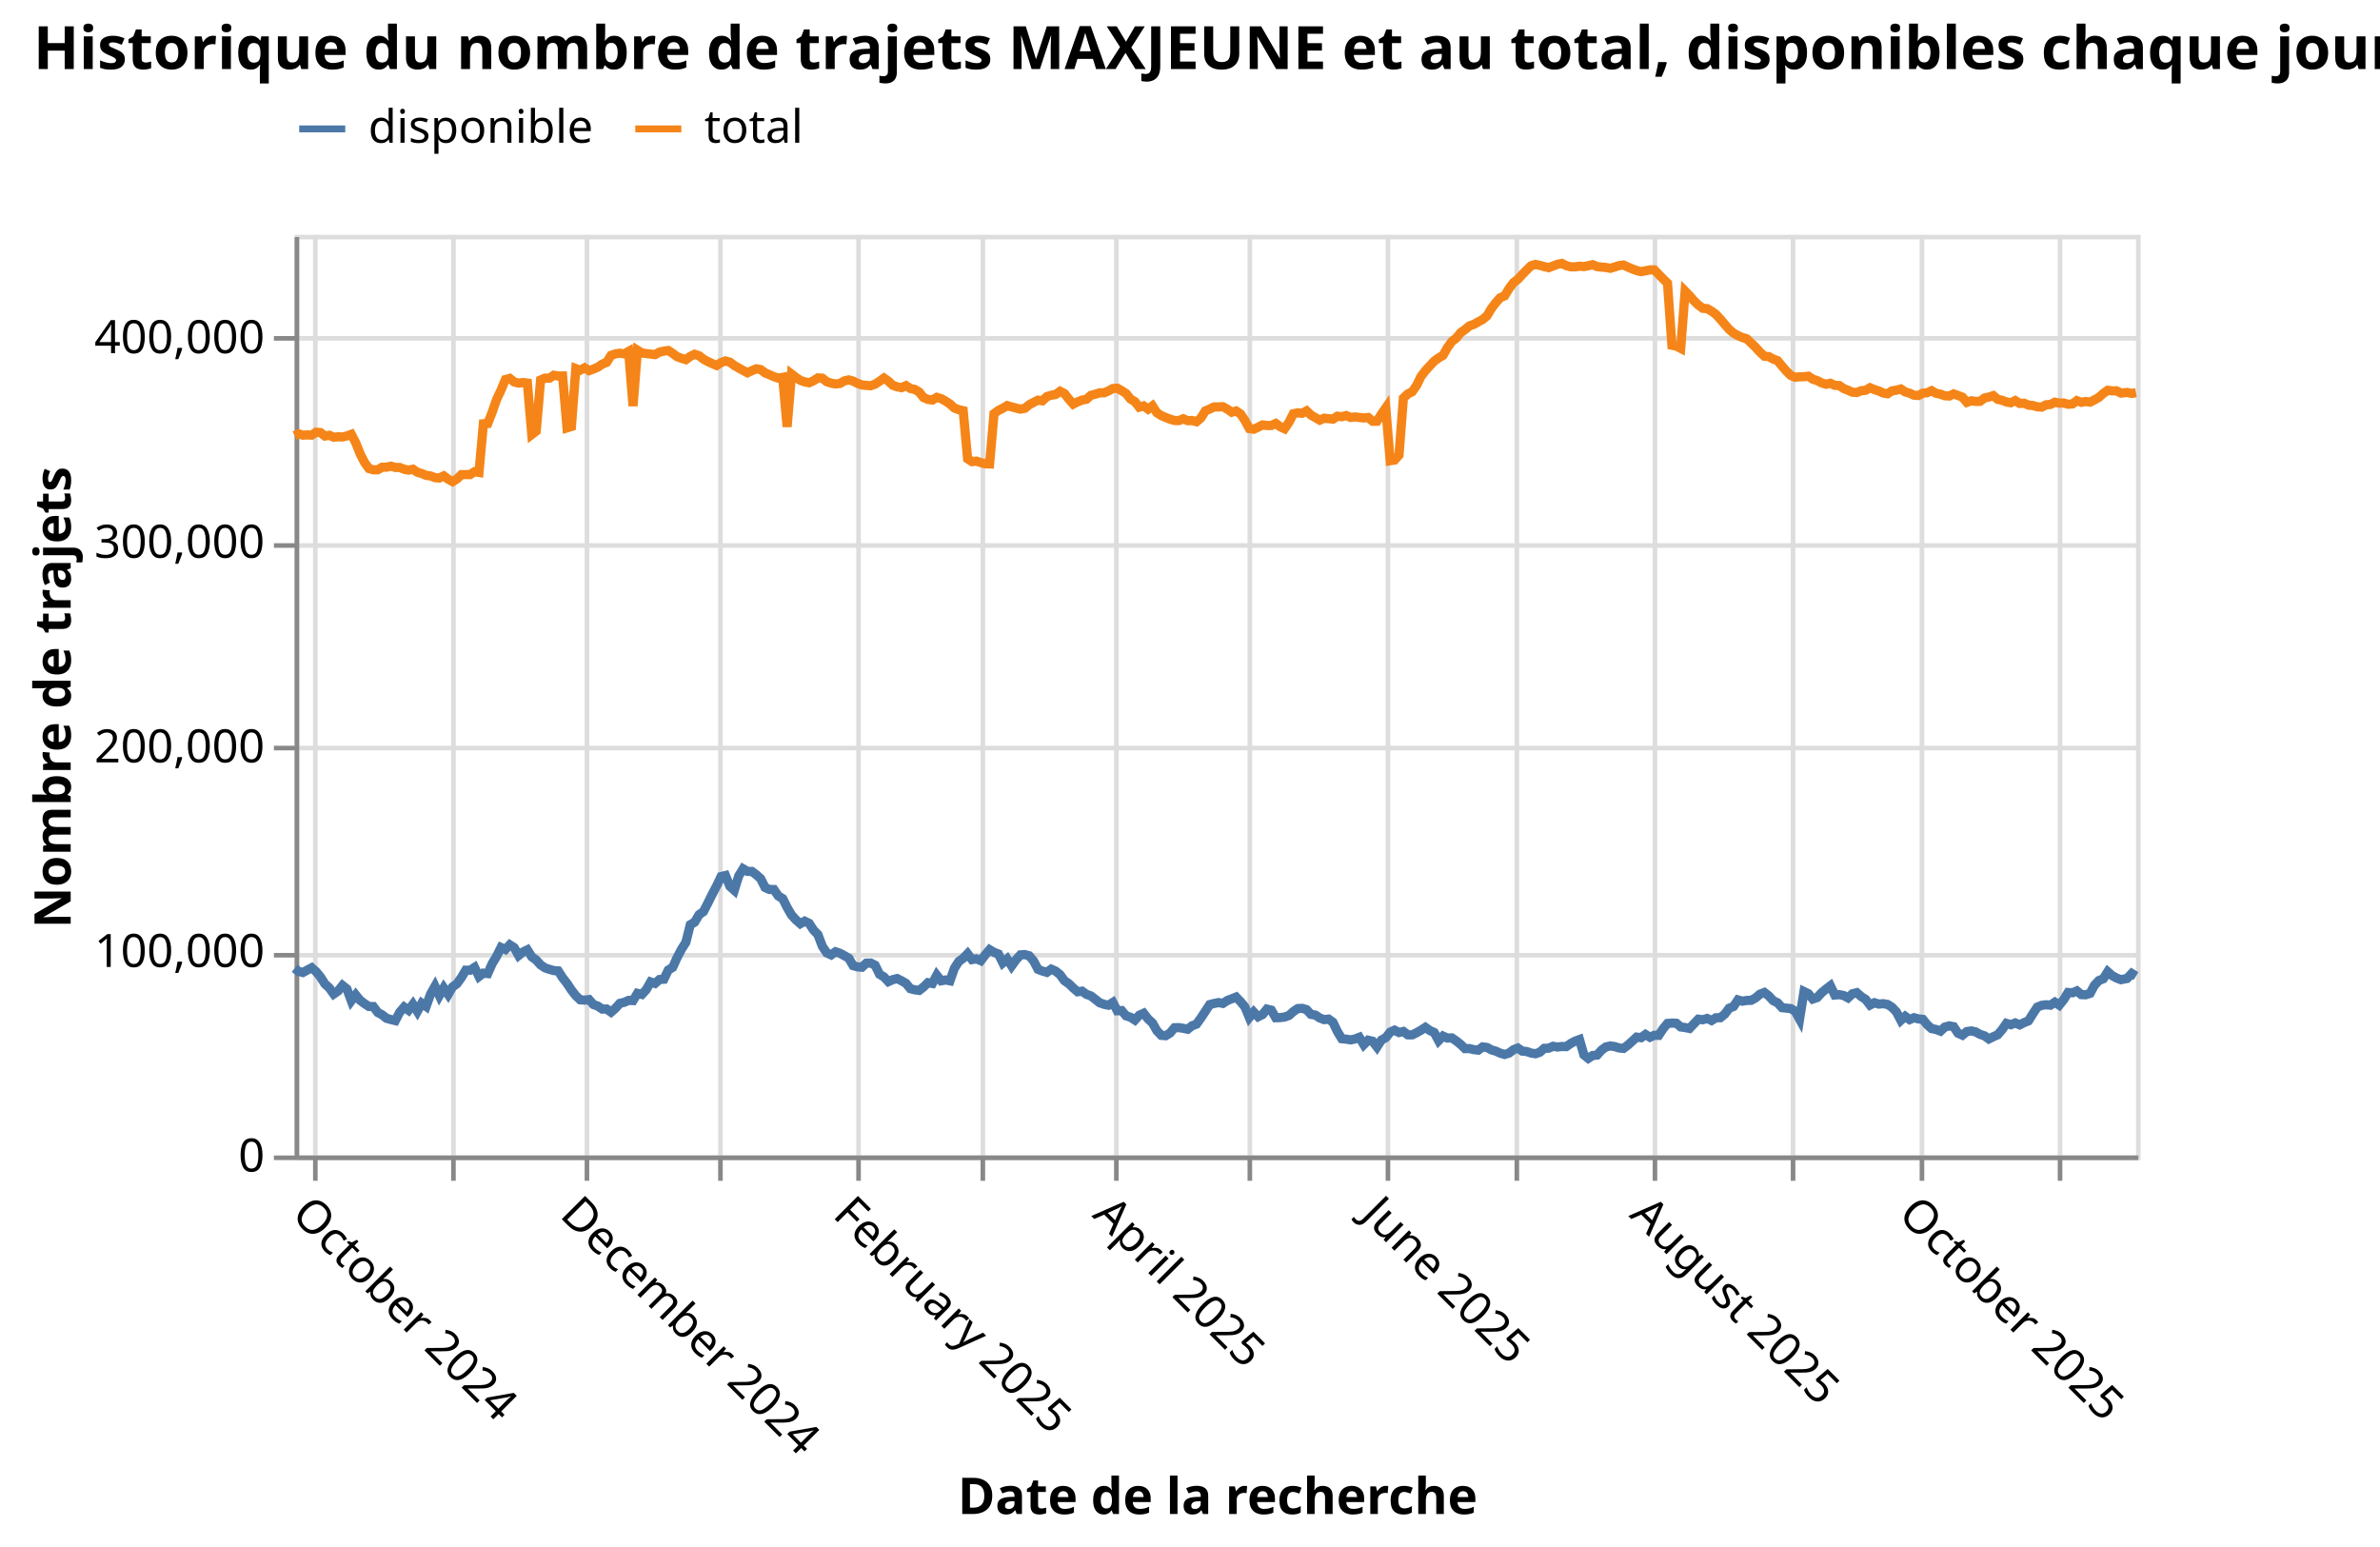
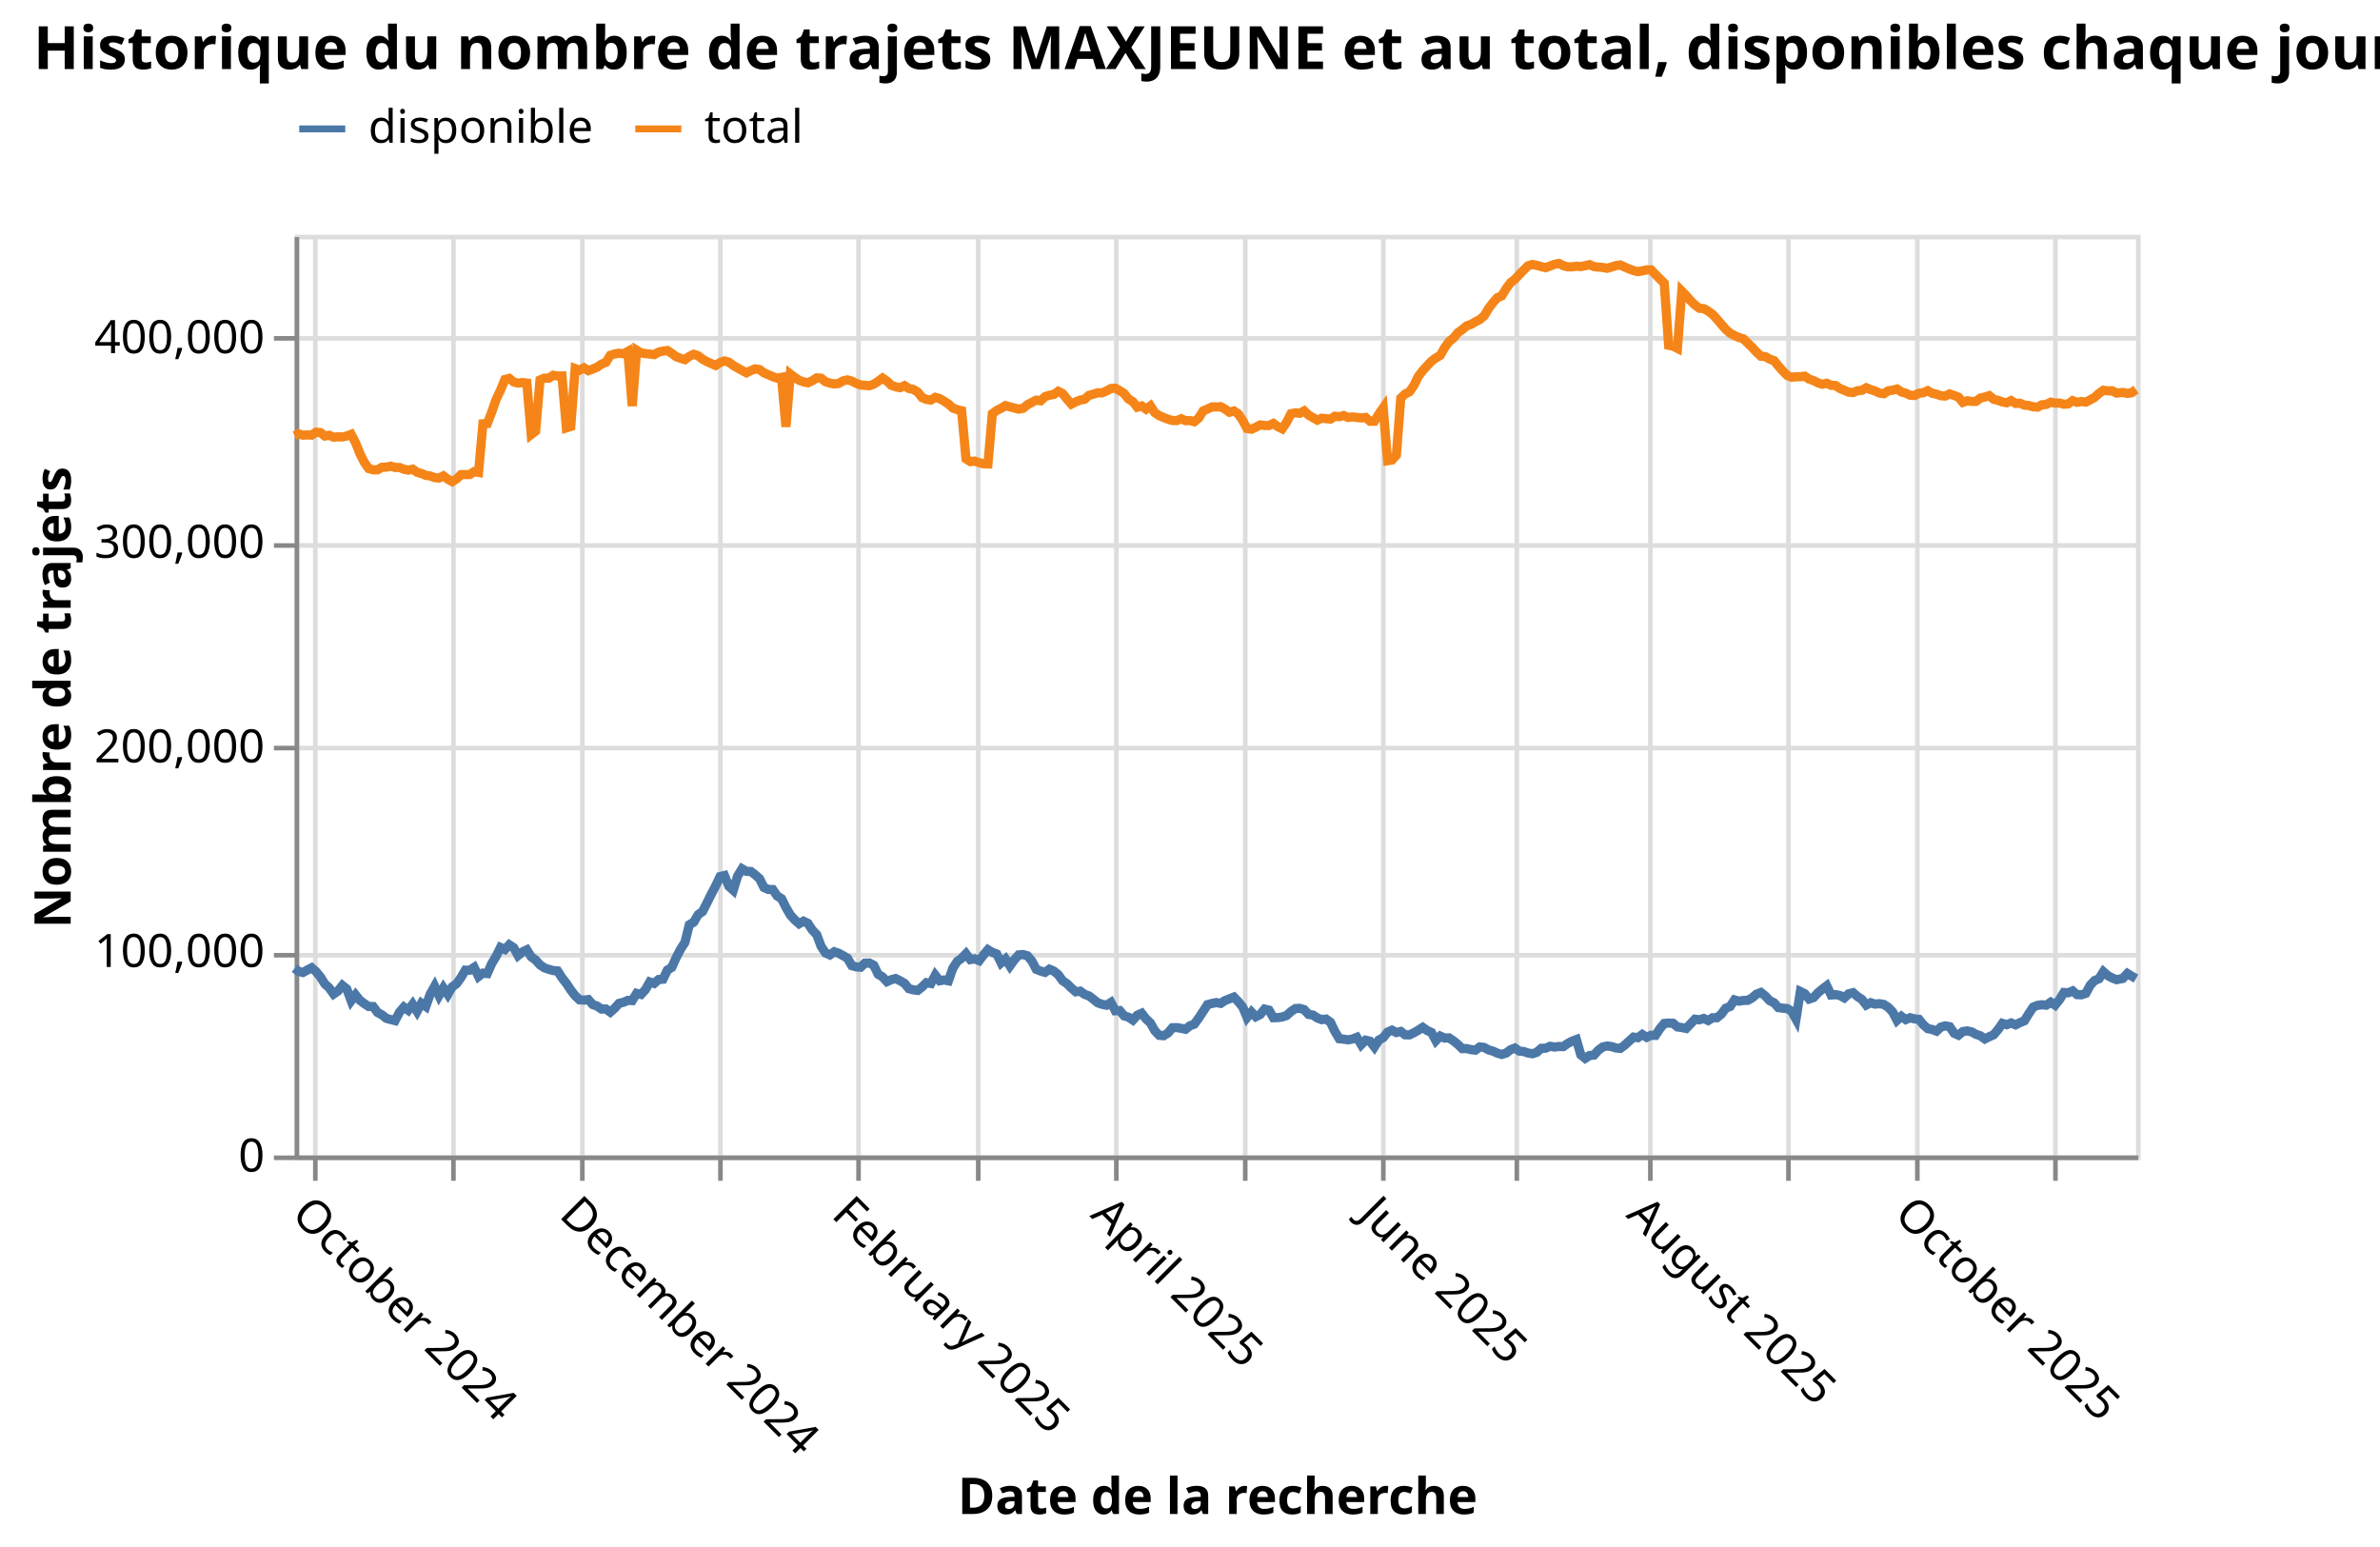
<svg xmlns="http://www.w3.org/2000/svg" version="1.1" class="marks" width="517" height="336" viewBox="0 0 517 336">
  <rect width="517" height="336" fill="white" />
  <g fill="none" stroke-miterlimit="10" transform="translate(64,51)">
    <g class="mark-group role-frame root" role="graphics-object" aria-roledescription="group mark container">
      <g transform="translate(0,0)">
        <path class="background" aria-hidden="true" d="M0.5,0.5h400v200h-400Z" stroke="#ddd" />
        <g>
          <g class="mark-group role-axis" aria-hidden="true">
            <g transform="translate(0.5,200.5)">
              <path class="background" aria-hidden="true" d="M0,0h0v0h0Z" pointer-events="none" />
              <g>
                <g class="mark-rule role-axis-grid" pointer-events="none">
                  <line transform="translate(4,-200)" x2="0" y2="200" stroke="#ddd" stroke-width="1" opacity="1" />
                  <line transform="translate(34,-200)" x2="0" y2="200" stroke="#ddd" stroke-width="1" opacity="1" />
-                   <line transform="translate(63,-200)" x2="0" y2="200" stroke="#ddd" stroke-width="1" opacity="1" />
+                   <line transform="translate(62,-200)" x2="0" y2="200" stroke="#ddd" stroke-width="1" opacity="1" />
                  <line transform="translate(92,-200)" x2="0" y2="200" stroke="#ddd" stroke-width="1" opacity="1" />
                  <line transform="translate(122,-200)" x2="0" y2="200" stroke="#ddd" stroke-width="1" opacity="1" />
-                   <line transform="translate(149,-200)" x2="0" y2="200" stroke="#ddd" stroke-width="1" opacity="1" />
+                   <line transform="translate(148,-200)" x2="0" y2="200" stroke="#ddd" stroke-width="1" opacity="1" />
                  <line transform="translate(178,-200)" x2="0" y2="200" stroke="#ddd" stroke-width="1" opacity="1" />
-                   <line transform="translate(207,-200)" x2="0" y2="200" stroke="#ddd" stroke-width="1" opacity="1" />
-                   <line transform="translate(237,-200)" x2="0" y2="200" stroke="#ddd" stroke-width="1" opacity="1" />
+                   <line transform="translate(206,-200)" x2="0" y2="200" stroke="#ddd" stroke-width="1" opacity="1" />
+                   <line transform="translate(236,-200)" x2="0" y2="200" stroke="#ddd" stroke-width="1" opacity="1" />
                  <line transform="translate(265,-200)" x2="0" y2="200" stroke="#ddd" stroke-width="1" opacity="1" />
-                   <line transform="translate(295,-200)" x2="0" y2="200" stroke="#ddd" stroke-width="1" opacity="1" />
-                   <line transform="translate(325,-200)" x2="0" y2="200" stroke="#ddd" stroke-width="1" opacity="1" />
-                   <line transform="translate(353,-200)" x2="0" y2="200" stroke="#ddd" stroke-width="1" opacity="1" />
-                   <line transform="translate(383,-200)" x2="0" y2="200" stroke="#ddd" stroke-width="1" opacity="1" />
+                   <line transform="translate(294,-200)" x2="0" y2="200" stroke="#ddd" stroke-width="1" opacity="1" />
+                   <line transform="translate(324,-200)" x2="0" y2="200" stroke="#ddd" stroke-width="1" opacity="1" />
+                   <line transform="translate(352,-200)" x2="0" y2="200" stroke="#ddd" stroke-width="1" opacity="1" />
+                   <line transform="translate(382,-200)" x2="0" y2="200" stroke="#ddd" stroke-width="1" opacity="1" />
                </g>
              </g>
              <path class="foreground" aria-hidden="true" d="" pointer-events="none" display="none" />
            </g>
          </g>
          <g class="mark-group role-axis" aria-hidden="true">
            <g transform="translate(0.5,0.5)">
              <path class="background" aria-hidden="true" d="M0,0h0v0h0Z" pointer-events="none" />
              <g>
                <g class="mark-rule role-axis-grid" pointer-events="none">
                  <line transform="translate(0,200)" x2="400" y2="0" stroke="#ddd" stroke-width="1" opacity="1" />
                  <line transform="translate(0,156)" x2="400" y2="0" stroke="#ddd" stroke-width="1" opacity="1" />
                  <line transform="translate(0,111)" x2="400" y2="0" stroke="#ddd" stroke-width="1" opacity="1" />
                  <line transform="translate(0,67)" x2="400" y2="0" stroke="#ddd" stroke-width="1" opacity="1" />
                  <line transform="translate(0,22)" x2="400" y2="0" stroke="#ddd" stroke-width="1" opacity="1" />
                </g>
              </g>
              <path class="foreground" aria-hidden="true" d="" pointer-events="none" display="none" />
            </g>
          </g>
          <g class="mark-group role-axis" role="graphics-symbol" aria-roledescription="axis" aria-label="X-axis titled 'Date de la recherche' for a time scale with values from September 2024 to November 2025">
            <g transform="translate(0.5,200.5)">
              <path class="background" aria-hidden="true" d="M0,0h0v0h0Z" pointer-events="none" />
              <g>
                <g class="mark-rule role-axis-tick" pointer-events="none">
                  <line transform="translate(4,0)" x2="0" y2="5" stroke="#888" stroke-width="1" opacity="1" />
                  <line transform="translate(34,0)" x2="0" y2="5" stroke="#888" stroke-width="1" opacity="1" />
-                   <line transform="translate(63,0)" x2="0" y2="5" stroke="#888" stroke-width="1" opacity="1" />
+                   <line transform="translate(62,0)" x2="0" y2="5" stroke="#888" stroke-width="1" opacity="1" />
                  <line transform="translate(92,0)" x2="0" y2="5" stroke="#888" stroke-width="1" opacity="1" />
                  <line transform="translate(122,0)" x2="0" y2="5" stroke="#888" stroke-width="1" opacity="1" />
-                   <line transform="translate(149,0)" x2="0" y2="5" stroke="#888" stroke-width="1" opacity="1" />
+                   <line transform="translate(148,0)" x2="0" y2="5" stroke="#888" stroke-width="1" opacity="1" />
                  <line transform="translate(178,0)" x2="0" y2="5" stroke="#888" stroke-width="1" opacity="1" />
-                   <line transform="translate(207,0)" x2="0" y2="5" stroke="#888" stroke-width="1" opacity="1" />
-                   <line transform="translate(237,0)" x2="0" y2="5" stroke="#888" stroke-width="1" opacity="1" />
+                   <line transform="translate(206,0)" x2="0" y2="5" stroke="#888" stroke-width="1" opacity="1" />
+                   <line transform="translate(236,0)" x2="0" y2="5" stroke="#888" stroke-width="1" opacity="1" />
                  <line transform="translate(265,0)" x2="0" y2="5" stroke="#888" stroke-width="1" opacity="1" />
-                   <line transform="translate(295,0)" x2="0" y2="5" stroke="#888" stroke-width="1" opacity="1" />
-                   <line transform="translate(325,0)" x2="0" y2="5" stroke="#888" stroke-width="1" opacity="1" />
-                   <line transform="translate(353,0)" x2="0" y2="5" stroke="#888" stroke-width="1" opacity="1" />
-                   <line transform="translate(383,0)" x2="0" y2="5" stroke="#888" stroke-width="1" opacity="1" />
+                   <line transform="translate(294,0)" x2="0" y2="5" stroke="#888" stroke-width="1" opacity="1" />
+                   <line transform="translate(324,0)" x2="0" y2="5" stroke="#888" stroke-width="1" opacity="1" />
+                   <line transform="translate(352,0)" x2="0" y2="5" stroke="#888" stroke-width="1" opacity="1" />
+                   <line transform="translate(382,0)" x2="0" y2="5" stroke="#888" stroke-width="1" opacity="1" />
                </g>
                <g class="mark-text role-axis-label" pointer-events="none">
-                   <text text-anchor="start" transform="translate(4.176632,7) rotate(45) translate(0,8)" font-family="sans-serif" font-size="10px" fill="#000" opacity="1">October 2024</text>
-                   <text text-anchor="start" transform="translate(33.81975,7) rotate(45) translate(0,8)" font-family="sans-serif" font-size="10px" fill="#000" opacity="0">November 2024</text>
-                   <text text-anchor="start" transform="translate(62.50664,7) rotate(45) translate(0,8)" font-family="sans-serif" font-size="10px" fill="#000" opacity="1">December 2024</text>
-                   <text text-anchor="start" transform="translate(92.14976,7) rotate(45) translate(0,8)" font-family="sans-serif" font-size="10px" fill="#000" opacity="0">January 2025</text>
-                   <text text-anchor="start" transform="translate(121.7929,7) rotate(45) translate(0,8)" font-family="sans-serif" font-size="10px" fill="#000" opacity="1">February 2025</text>
-                   <text text-anchor="start" transform="translate(148.5673,7) rotate(45) translate(0,8)" font-family="sans-serif" font-size="10px" fill="#000" opacity="0">March 2025</text>
-                   <text text-anchor="start" transform="translate(178.2104,7) rotate(45) translate(0,8)" font-family="sans-serif" font-size="10px" fill="#000" opacity="1">April 2025</text>
-                   <text text-anchor="start" transform="translate(206.8973,7) rotate(45) translate(0,8)" font-family="sans-serif" font-size="10px" fill="#000" opacity="0">May 2025</text>
-                   <text text-anchor="start" transform="translate(236.5404,7) rotate(45) translate(0,8)" font-family="sans-serif" font-size="10px" fill="#000" opacity="1">June 2025</text>
-                   <text text-anchor="start" transform="translate(265.2273,7) rotate(45) translate(0,8)" font-family="sans-serif" font-size="10px" fill="#000" opacity="0">July 2025</text>
-                   <text text-anchor="start" transform="translate(294.8705,7) rotate(45) translate(0,8)" font-family="sans-serif" font-size="10px" fill="#000" opacity="1">August 2025</text>
-                   <text text-anchor="start" transform="translate(324.5136,7) rotate(45) translate(0,8)" font-family="sans-serif" font-size="10px" fill="#000" opacity="0">September 2025</text>
-                   <text text-anchor="start" transform="translate(353.2005,7) rotate(45) translate(0,8)" font-family="sans-serif" font-size="10px" fill="#000" opacity="1">October 2025</text>
-                   <text text-anchor="start" transform="translate(382.8436,7) rotate(45) translate(0,8)" font-family="sans-serif" font-size="10px" fill="#000" opacity="0">November 2025</text>
+                   <text text-anchor="start" transform="translate(4.166699,7) rotate(45) translate(0,8)" font-family="sans-serif" font-size="10px" fill="#000" opacity="1">October 2024</text>
+                   <text text-anchor="start" transform="translate(33.73932,7) rotate(45) translate(0,8)" font-family="sans-serif" font-size="10px" fill="#000" opacity="0">November 2024</text>
+                   <text text-anchor="start" transform="translate(62.35799,7) rotate(45) translate(0,8)" font-family="sans-serif" font-size="10px" fill="#000" opacity="1">December 2024</text>
+                   <text text-anchor="start" transform="translate(91.93062,7) rotate(45) translate(0,8)" font-family="sans-serif" font-size="10px" fill="#000" opacity="0">January 2025</text>
+                   <text text-anchor="start" transform="translate(121.5032,7) rotate(45) translate(0,8)" font-family="sans-serif" font-size="10px" fill="#000" opacity="1">February 2025</text>
+                   <text text-anchor="start" transform="translate(148.214,7) rotate(45) translate(0,8)" font-family="sans-serif" font-size="10px" fill="#000" opacity="0">March 2025</text>
+                   <text text-anchor="start" transform="translate(177.7866,7) rotate(45) translate(0,8)" font-family="sans-serif" font-size="10px" fill="#000" opacity="1">April 2025</text>
+                   <text text-anchor="start" transform="translate(206.4053,7) rotate(45) translate(0,8)" font-family="sans-serif" font-size="10px" fill="#000" opacity="0">May 2025</text>
+                   <text text-anchor="start" transform="translate(235.9779,7) rotate(45) translate(0,8)" font-family="sans-serif" font-size="10px" fill="#000" opacity="1">June 2025</text>
+                   <text text-anchor="start" transform="translate(264.5966,7) rotate(45) translate(0,8)" font-family="sans-serif" font-size="10px" fill="#000" opacity="0">July 2025</text>
+                   <text text-anchor="start" transform="translate(294.1692,7) rotate(45) translate(0,8)" font-family="sans-serif" font-size="10px" fill="#000" opacity="1">August 2025</text>
+                   <text text-anchor="start" transform="translate(323.7418,7) rotate(45) translate(0,8)" font-family="sans-serif" font-size="10px" fill="#000" opacity="0">September 2025</text>
+                   <text text-anchor="start" transform="translate(352.3605,7) rotate(45) translate(0,8)" font-family="sans-serif" font-size="10px" fill="#000" opacity="1">October 2025</text>
+                   <text text-anchor="start" transform="translate(381.9331,7) rotate(45) translate(0,8)" font-family="sans-serif" font-size="10px" fill="#000" opacity="0">November 2025</text>
                </g>
                <g class="mark-rule role-axis-domain" pointer-events="none">
                  <line transform="translate(0,0)" x2="400" y2="0" stroke="#888" stroke-width="1" opacity="1" />
                </g>
                <g class="mark-text role-axis-title" pointer-events="none">
                  <text text-anchor="middle" transform="translate(200,77.38337)" font-family="sans-serif" font-size="11px" font-weight="bold" fill="#000" opacity="1">Date de la recherche</text>
                </g>
              </g>
              <path class="foreground" aria-hidden="true" d="" pointer-events="none" display="none" />
            </g>
          </g>
          <g class="mark-group role-axis" role="graphics-symbol" aria-roledescription="axis" aria-label="Y-axis titled 'Nombre de trajets' for a linear scale with values from 0 to 450,000">
            <g transform="translate(0.5,0.5)">
              <path class="background" aria-hidden="true" d="M0,0h0v0h0Z" pointer-events="none" />
              <g>
                <g class="mark-rule role-axis-tick" pointer-events="none">
                  <line transform="translate(0,200)" x2="-5" y2="0" stroke="#888" stroke-width="1" opacity="1" />
                  <line transform="translate(0,156)" x2="-5" y2="0" stroke="#888" stroke-width="1" opacity="1" />
                  <line transform="translate(0,111)" x2="-5" y2="0" stroke="#888" stroke-width="1" opacity="1" />
                  <line transform="translate(0,67)" x2="-5" y2="0" stroke="#888" stroke-width="1" opacity="1" />
                  <line transform="translate(0,22)" x2="-5" y2="0" stroke="#888" stroke-width="1" opacity="1" />
                </g>
                <g class="mark-text role-axis-label" pointer-events="none">
                  <text text-anchor="end" transform="translate(-7,203)" font-family="sans-serif" font-size="10px" fill="#000" opacity="1">0</text>
                  <text text-anchor="end" transform="translate(-7,158.5556)" font-family="sans-serif" font-size="10px" fill="#000" opacity="1">100,000</text>
                  <text text-anchor="end" transform="translate(-7,114.1111)" font-family="sans-serif" font-size="10px" fill="#000" opacity="1">200,000</text>
                  <text text-anchor="end" transform="translate(-7,69.66667)" font-family="sans-serif" font-size="10px" fill="#000" opacity="1">300,000</text>
                  <text text-anchor="end" transform="translate(-7,25.22222)" font-family="sans-serif" font-size="10px" fill="#000" opacity="1">400,000</text>
                </g>
                <g class="mark-rule role-axis-domain" pointer-events="none">
                  <line transform="translate(0,200)" x2="0" y2="-200" stroke="#888" stroke-width="1" opacity="1" />
                </g>
                <g class="mark-text role-axis-title" pointer-events="none">
                  <text text-anchor="middle" transform="translate(-47.14746,100) rotate(-90) translate(0,-2)" font-family="sans-serif" font-size="11px" font-weight="bold" fill="#000" opacity="1">Nombre de trajets</text>
                </g>
              </g>
              <path class="foreground" aria-hidden="true" d="" pointer-events="none" display="none" />
            </g>
          </g>
          <g class="mark-group role-scope pathgroup" role="graphics-object" aria-roledescription="group mark container">
            <g transform="translate(0,0)">
              <path class="background" aria-hidden="true" d="M0,0h400v200h-400Z" />
              <g>
                <g class="mark-line role-mark marks" role="graphics-object" aria-roledescription="line mark container">
-                   <path aria-label="Date de la recherche: September 2024; Nombre de trajets: 91488; variable: disponible" role="graphics-symbol" aria-roledescription="line mark" d="M0,159.339L0.84,160.009L1.797,160.25L2.753,159.721L3.709,159.224L4.665,160.066L5.622,161.226L6.578,162.729L7.534,163.599L8.49,164.927L9.446,164.272L10.403,163.069L11.359,163.83L12.315,166.394L13.272,165.123L14.228,166.305L15.184,167.015L16.14,167.638L17.096,167.648L18.052,168.931L19.009,169.444L19.965,170.203L20.921,170.474L21.877,170.704L22.834,168.872L23.79,167.766L24.746,168.451L25.702,167.16L26.659,168.696L27.615,166.936L28.571,167.617L29.527,164.943L30.49,163.236L31.44,165.275L32.396,163.601L33.352,165.017L34.308,163.38L35.265,162.688L36.221,161.357L37.177,159.746L38.133,159.755L39.091,159.142L40.046,161.116L41.002,160.392L41.958,160.483L42.915,158.316L43.871,156.748L44.829,154.82L45.783,155.253L46.739,154.239L47.696,154.859L48.654,156.557L49.608,155.787L50.565,155.331L51.52,156.853L52.477,157.538L53.433,158.599L54.389,159.242L55.345,159.566L56.302,159.835L57.258,159.906L58.214,161.397L59.17,162.616L60.127,164.062L61.083,165.294L62.039,166.184L62.995,166.252L63.952,166.133L64.908,167.211L65.865,167.551L66.82,168.202L67.777,168.182L68.734,168.864L69.689,168.023L70.645,166.956L71.601,166.728L72.557,166.308L73.514,166.35L74.47,164.781L75.426,165.02L76.382,163.984L77.339,162.302L78.295,162.622L79.251,161.783L80.207,161.712L81.164,159.731L82.12,159.145L83.076,157.033L84.032,155.203L84.988,153.702L85.945,149.882L86.901,149.315L87.857,147.688L88.813,147.022L89.77,145.158L90.726,143.235L91.682,141.419L92.638,139.417L93.595,139.184L94.551,141.537L95.507,142.381L96.463,139.298L97.419,137.729L98.376,138.287L99.332,138.306L100.288,139.025L101.245,139.891L102.201,141.793L103.157,142.216L104.113,142.23L105.069,143.622L106.026,144.212L106.982,146.113L107.938,147.762L108.894,148.816L109.85,149.653L110.807,149.103L111.763,149.572L112.719,151.036L113.675,152.019L114.632,154.556L115.588,155.987L116.544,156.427L117.5,155.749L118.456,156.068L119.413,156.588L120.369,157.142L121.325,158.761L122.281,159.033L123.238,159.104L124.194,158.219L125.15,158.195L126.106,158.685L127.063,160.639L128.019,161.217L128.975,162.238L129.931,161.805L130.888,161.569L131.844,162.052L132.8,162.612L133.756,163.765L134.712,164.016L135.669,164.144L136.625,163.397L137.581,162.463L138.537,162.635L139.494,160.836L140.45,162.052L141.406,161.876L142.362,162.061L143.319,159.33L144.275,157.85L145.231,157.162L146.187,156.173L147.143,157.449L148.1,157.287L149.056,157.682L150.012,156.434L150.968,155.299L151.925,155.873L152.881,156.232L153.837,158.153L154.793,157.316L155.749,158.821L156.706,157.497L157.662,156.43L158.618,156.36L159.574,156.624L160.531,157.757L161.487,159.565L162.443,159.94L163.399,160.216L164.356,159.533L165.312,159.946L166.268,160.72L167.224,162.035L168.18,162.685L169.137,163.619L170.093,164.437L171.049,164.308L172.005,164.997L172.962,165.332L173.918,166.06L174.874,166.832L175.83,167.163L176.787,167.356L177.743,166.756L178.699,168.562L179.655,168.524L180.611,169.668L181.568,169.96L182.524,170.583L183.48,169.531L184.436,169.106L185.393,170.336L186.349,171.222L187.305,172.901L188.261,173.898L189.217,173.981L190.174,173.399L191.13,172.256L192.086,172.224L193.042,172.383L193.999,172.577L194.955,171.82L195.911,171.468L196.867,170.136L197.824,168.69L198.78,167.228L199.736,166.981L200.692,166.786L201.648,166.962L202.605,166.335L203.561,165.966L204.517,165.59L205.473,166.577L206.43,167.733L207.386,170.02L208.342,168.846L209.298,169.858L210.255,169.379L211.211,168.202L212.167,168.43L213.123,170.075L214.079,170.046L215.036,169.925L215.992,169.592L216.948,168.736L217.904,168.091L218.861,168.04L219.817,168.317L220.773,169.349L221.729,169.497L222.685,170.13L223.642,170.491L224.598,170.374L225.554,171.072L226.51,173.061L227.467,174.635L228.423,174.731L229.379,174.89L230.335,174.699L231.291,174.329L232.248,175.925L233.204,174.959L234.16,175.182L235.117,176.424L236.073,174.932L237.029,174.408L237.985,173.2L238.941,172.78L239.898,173.29L240.854,173.061L241.81,173.79L242.766,173.8L243.723,173.333L244.679,172.788L245.635,172.172L246.591,172.853L247.548,173.283L248.504,175.056L249.46,174.065L250.417,174.497L251.373,174.456L252.329,175.107L253.285,175.869L254.241,176.792L255.197,176.778L256.154,177.009L257.11,177.119L258.066,176.421L259.022,176.539L259.978,177.062L260.935,177.335L261.891,177.774L262.847,178.057L263.803,177.759L264.76,177.03L265.716,176.662L266.672,177.327L267.628,177.417L268.585,177.748L269.541,177.901L270.497,177.574L271.453,176.725L272.41,176.693L273.366,176.283L274.322,176.441L275.278,176.327L276.235,176.355L277.191,175.682L278.147,175.172L279.103,174.815L280.059,178.13L281.015,178.902L281.972,178.285L282.928,178.194L283.884,177.128L284.84,176.427L285.797,176.211L286.753,176.344L287.709,176.647L288.666,176.738L289.622,176.03L290.578,175.164L291.534,174.287L292.49,174.413L293.447,173.714L294.403,174.324L295.359,173.887L296.315,173.912L297.271,172.471L298.228,171.321L299.184,171.24L300.14,171.28L301.096,172.08L302.053,172.211L303.009,172.403L303.965,171.398L304.921,170.396L305.878,170.518L306.835,170.236L307.79,170.683L308.746,170.087L309.702,170.074L310.659,169.3L311.615,168.013L312.571,167.635L313.527,166.205L314.484,166.481L315.44,166.323L316.396,166.3L317.352,165.771L318.308,164.96L319.275,164.593L320.221,165.332L321.177,166.362L322.133,166.83L323.09,167.888L324.046,167.998L325.002,168.088L325.958,168.656L326.915,170.384L327.871,164.386L328.827,164.849L329.783,166.016L330.739,165.694L331.696,164.655L332.652,163.862L333.608,163.137L334.565,165.146L335.521,165.064L336.477,165.244L337.433,165.762L338.389,164.872L339.346,164.64L340.302,165.472L341.258,166.088L342.214,167.32L343.17,166.82L344.127,167.115L345.083,167.029L346.039,167.192L346.995,167.811L347.952,168.811L348.908,170.644L349.864,169.776L350.82,170.481L351.777,170.076L352.733,170.333L353.689,170.433L354.645,171.609L355.601,172.44L356.558,172.626L357.514,172.988L358.47,172.106L359.426,171.847L360.383,172.026L361.339,173.442L362.295,173.866L363.251,173.078L364.208,172.944L365.164,173.152L366.12,173.688L367.076,174.006L368.032,174.688L368.989,174.205L369.945,173.786L370.901,172.674L371.857,171.307L372.814,171.597L373.77,171.21L374.726,171.624L375.682,171.142L376.638,170.751L377.595,169.213L378.552,167.775L379.507,167.387L380.463,167.261L381.42,167.35L382.376,166.703L383.332,167.341L384.289,166.164L385.245,164.592L386.201,164.66L387.157,164.254L388.113,165.054L389.069,165.095L390.026,164.783L390.982,163.01L391.938,162.001L392.894,161.608L393.851,160.09L394.807,160.927L395.764,161.446L396.719,161.809L398.06,161.546L399.076,160.467L400,161.036" stroke="#4c78a8" stroke-width="2" />
+                   <path aria-label="Date de la recherche: September 2024; Nombre de trajets: 91488; variable: disponible" role="graphics-symbol" aria-roledescription="line mark" d="M0,159.339L0.838,160.009L1.792,160.25L2.746,159.721L3.7,159.224L4.654,160.066L5.609,161.226L6.563,162.729L7.516,163.599L8.47,164.927L9.424,164.272L10.378,163.069L11.332,163.83L12.286,166.394L13.24,165.123L14.194,166.305L15.148,167.015L16.102,167.638L17.056,167.648L18.01,168.931L18.964,169.444L19.918,170.203L20.871,170.474L21.825,170.704L22.779,168.872L23.733,167.766L24.687,168.451L25.641,167.16L26.595,168.696L27.549,166.936L28.503,167.617L29.457,164.943L30.418,163.236L31.365,165.275L32.319,163.601L33.273,165.017L34.227,163.38L35.181,162.688L36.135,161.357L37.089,159.746L38.043,159.755L38.998,159.142L39.951,161.116L40.905,160.392L41.858,160.483L42.813,158.316L43.766,156.748L44.722,154.82L45.674,155.253L46.628,154.239L47.582,154.859L48.539,156.557L49.49,155.787L50.445,155.331L51.398,156.853L52.352,157.538L53.306,158.599L54.26,159.242L55.214,159.566L56.168,159.835L57.122,159.906L58.076,161.397L59.03,162.616L59.984,164.062L60.938,165.294L61.892,166.184L62.846,166.252L63.8,166.133L64.754,167.211L65.708,167.551L66.662,168.202L67.615,168.182L68.57,168.864L69.524,168.023L70.477,166.956L71.431,166.728L72.385,166.308L73.339,166.35L74.293,164.781L75.247,165.02L76.201,163.984L77.155,162.302L78.109,162.622L79.063,161.783L80.017,161.712L80.971,159.731L81.925,159.145L82.878,157.033L83.832,155.203L84.786,153.702L85.74,149.882L86.694,149.315L87.648,147.688L88.602,147.022L89.556,145.158L90.51,143.235L91.464,141.419L92.418,139.417L93.372,139.184L94.326,141.537L95.28,142.381L96.234,139.298L97.188,137.729L98.142,138.287L99.096,138.306L100.05,139.025L101.004,139.891L101.958,141.793L102.912,142.216L103.866,142.23L104.819,143.622L105.773,144.212L106.727,146.113L107.681,147.762L108.635,148.816L109.589,149.653L110.543,149.103L111.497,149.572L112.451,151.036L113.405,152.019L114.359,154.556L115.313,155.987L116.267,156.427L117.221,155.749L118.175,156.068L119.129,156.588L120.083,157.142L121.037,158.761L121.991,159.033L122.945,159.104L123.899,158.219L124.853,158.195L125.806,158.685L126.76,160.639L127.714,161.217L128.668,162.238L129.622,161.805L130.576,161.569L131.53,162.052L132.484,162.612L133.438,163.765L134.392,164.016L135.346,164.144L136.3,163.397L137.254,162.463L138.208,162.635L139.162,160.836L140.116,162.052L141.07,161.876L142.024,162.061L142.978,159.33L143.932,157.85L144.886,157.162L145.84,156.173L146.793,157.449L147.747,157.287L148.701,157.682L149.655,156.434L150.609,155.299L151.563,155.873L152.517,156.232L153.471,158.153L154.425,157.316L155.379,158.821L156.333,157.497L157.287,156.43L158.241,156.36L159.195,156.624L160.149,157.757L161.103,159.565L162.057,159.94L163.011,160.216L163.965,159.533L164.919,159.946L165.873,160.72L166.826,162.035L167.781,162.685L168.734,163.619L169.688,164.437L170.642,164.308L171.596,164.997L172.55,165.332L173.504,166.06L174.458,166.832L175.412,167.163L176.366,167.356L177.32,166.756L178.274,168.562L179.228,168.524L180.182,169.668L181.136,169.96L182.09,170.583L183.044,169.531L183.998,169.106L184.952,170.336L185.906,171.222L186.86,172.901L187.814,173.898L188.767,173.981L189.721,173.399L190.675,172.256L191.629,172.224L192.583,172.383L193.537,172.577L194.491,171.82L195.445,171.468L196.399,170.136L197.353,168.69L198.307,167.228L199.261,166.981L200.215,166.786L201.169,166.962L202.123,166.335L203.077,165.966L204.031,165.59L204.985,166.577L205.939,167.733L206.893,170.02L207.847,168.846L208.801,169.858L209.754,169.379L210.708,168.202L211.662,168.43L212.616,170.075L213.57,170.046L214.524,169.925L215.478,169.592L216.432,168.736L217.386,168.091L218.34,168.04L219.294,168.317L220.248,169.349L221.202,169.497L222.156,170.13L223.11,170.491L224.064,170.374L225.018,171.072L225.972,173.061L226.926,174.635L227.88,174.731L228.834,174.89L229.787,174.699L230.741,174.329L231.695,175.925L232.649,174.959L233.603,175.182L234.557,176.424L235.511,174.932L236.465,174.408L237.419,173.2L238.373,172.78L239.327,173.29L240.281,173.061L241.235,173.79L242.189,173.8L243.143,173.333L244.097,172.788L245.051,172.172L246.005,172.853L246.959,173.283L247.913,175.056L248.867,174.065L249.821,174.497L250.775,174.456L251.729,175.107L252.682,175.869L253.636,176.792L254.59,176.778L255.544,177.009L256.498,177.119L257.452,176.421L258.406,176.539L259.36,177.062L260.314,177.335L261.268,177.774L262.222,178.057L263.176,177.759L264.13,177.03L265.084,176.662L266.038,177.327L266.992,177.417L267.946,177.748L268.9,177.901L269.854,177.574L270.808,176.725L271.762,176.693L272.716,176.283L273.67,176.441L274.624,176.327L275.578,176.355L276.532,175.682L277.485,175.172L278.439,174.815L279.393,178.13L280.347,178.902L281.301,178.285L282.255,178.194L283.209,177.128L284.163,176.427L285.117,176.211L286.071,176.344L287.025,176.647L287.979,176.738L288.933,176.03L289.887,175.164L290.841,174.287L291.795,174.413L292.749,173.714L293.703,174.324L294.657,173.887L295.61,173.912L296.565,172.471L297.518,171.321L298.472,171.24L299.427,171.28L300.38,172.08L301.334,172.211L302.288,172.403L303.242,171.398L304.196,170.396L305.15,170.518L306.105,170.236L307.058,170.683L308.012,170.087L308.966,170.074L309.92,169.3L310.874,168.013L311.828,167.635L312.782,166.205L313.736,166.481L314.69,166.323L315.644,166.3L316.598,165.771L317.551,164.96L318.516,164.593L319.459,165.332L320.413,166.362L321.367,166.83L322.322,167.888L323.275,167.998L324.229,168.088L325.183,168.656L326.137,170.384L327.091,164.386L328.045,164.849L328.999,166.016L329.953,165.694L330.907,164.655L331.861,163.862L332.815,163.137L333.769,165.146L334.723,165.064L335.677,165.244L336.631,165.762L337.585,164.872L338.539,164.64L339.493,165.472L340.447,166.088L341.401,167.32L342.354,166.82L343.308,167.115L344.262,167.029L345.216,167.192L346.17,167.811L347.124,168.811L348.078,170.644L349.032,169.776L349.986,170.481L350.94,170.076L351.894,170.333L352.848,170.433L353.802,171.609L354.756,172.44L355.71,172.626L356.664,172.988L357.618,172.106L358.572,171.847L359.526,172.026L360.48,173.442L361.434,173.866L362.387,173.078L363.341,172.944L364.295,173.152L365.249,173.688L366.203,174.006L367.157,174.688L368.111,174.205L369.065,173.786L370.019,172.674L370.973,171.307L371.927,171.597L372.881,171.21L373.835,171.624L374.789,171.142L375.743,170.751L376.697,169.213L377.652,167.775L378.605,167.387L379.559,167.261L380.513,167.35L381.466,166.703L382.42,167.341L383.375,166.164L384.328,164.592L385.282,164.66L386.236,164.254L387.19,165.054L388.144,165.095L389.098,164.783L390.052,163.01L391.006,162.001L391.96,161.608L392.914,160.09L393.868,160.927L394.823,161.446L395.776,161.809L397.114,161.546L398.127,160.467L399.049,161.036L400,161.558" stroke="#4c78a8" stroke-width="2" />
                </g>
              </g>
              <path class="foreground" aria-hidden="true" d="" display="none" />
            </g>
            <g transform="translate(0,0)">
              <path class="background" aria-hidden="true" d="M0,0h400v200h-400Z" />
              <g>
                <g class="mark-line role-mark marks" role="graphics-object" aria-roledescription="line mark container">
-                   <path aria-label="Date de la recherche: September 2024; Nombre de trajets: 351801; variable: total" role="graphics-symbol" aria-roledescription="line mark" d="M0,43.644L0.84,43.23L1.797,43.532L2.753,43.471L3.709,43.523L4.665,42.888L5.622,42.975L6.578,43.715L7.534,43.55L8.49,43.967L9.446,43.883L10.403,43.916L11.359,43.705L12.315,43.343L13.272,45.168L14.228,47.57L15.184,49.451L16.14,50.78L17.096,51.056L18.052,51.055L19.009,50.496L19.965,50.482L20.921,50.263L21.877,50.547L22.834,50.55L23.79,50.929L24.746,51.131L25.702,50.923L26.659,51.584L27.615,51.856L28.571,52.263L29.527,52.39L30.49,52.759L31.44,52.836L32.396,52.374L33.352,53.093L34.308,53.62L35.265,53.032L36.221,52.105L37.177,52.092L38.133,52.091L39.091,51.462L40.046,51.622L41.002,41.063L41.958,40.994L42.915,38.53L43.871,35.785L44.829,33.752L45.783,31.452L46.739,31.196L47.696,31.976L48.654,32.224L49.608,32.1L50.565,32.214L51.52,43.381L52.477,42.648L53.433,31.545L54.389,31.141L55.345,31.16L56.302,30.515L57.258,30.687L58.214,30.67L59.17,41.943L60.127,41.649L61.083,29.061L62.039,29.416L62.995,28.902L63.952,29.519L64.908,29.164L65.865,28.757L66.82,28.1L67.777,27.722L68.734,26.185L69.689,25.875L70.645,25.729L71.601,25.856L72.557,25.331L73.514,37.198L74.47,25.074L75.426,25.668L76.382,25.804L77.339,25.909L78.295,26.032L79.251,25.492L80.207,25.271L81.164,25.142L82.12,25.764L83.076,26.482L84.032,26.828L84.988,27.121L85.945,26.415L86.901,25.957L87.857,26.279L88.813,27.016L89.77,27.544L90.726,27.983L91.682,28.387L92.638,27.747L93.595,27.414L94.551,27.669L95.507,28.387L96.463,28.939L97.419,29.468L98.376,29.973L99.332,29.508L100.288,29.126L101.245,29.288L102.201,30.003L103.157,30.398L104.113,30.824L105.069,31.144L106.026,30.97L106.982,41.714L107.938,30.252L108.894,30.988L109.85,31.619L110.807,31.958L111.763,32.143L112.719,31.707L113.675,31.087L114.632,31.152L115.588,31.917L116.544,32.222L117.5,32.403L118.456,32.294L119.413,31.743L120.369,31.524L121.325,31.784L122.281,32.277L123.238,32.624L124.194,32.712L125.15,32.796L126.106,32.445L127.063,31.822L128.019,31.126L128.975,31.789L129.931,32.685L130.888,33.031L131.844,33.212L132.8,32.773L133.756,33.388L134.712,33.592L135.669,34.164L136.625,35.362L137.581,35.763L138.537,35.899L139.494,35.315L140.45,35.592L141.406,36.133L142.362,36.764L143.319,37.632L144.275,37.992L145.231,38.217L146.187,48.657L147.143,49.276L148.1,49.164L149.056,49.493L150.012,49.746L150.968,49.778L151.925,38.859L152.881,38.161L153.837,37.686L154.793,37.108L155.749,37.387L156.706,37.632L157.662,37.878L158.618,37.688L159.574,36.921L160.531,36.403L161.487,35.921L162.443,36.056L163.399,35.163L164.356,34.855L165.312,34.686L166.268,33.996L167.224,34.483L168.18,35.695L169.137,36.783L170.093,36.296L171.049,35.908L172.005,35.731L172.962,34.88L173.918,34.631L174.874,34.328L175.83,34.329L176.787,33.922L177.743,33.396L178.699,33.329L179.655,33.858L180.611,34.476L181.568,35.666L182.524,36.248L183.48,37.45L184.436,37.177L185.393,37.877L186.349,37.17L187.305,38.661L188.261,39.278L189.217,39.69L190.174,40.057L191.13,40.341L192.086,40.363L193.042,39.966L193.999,40.384L194.955,40.357L195.911,40.606L196.867,39.799L197.824,38.261L198.78,37.851L199.736,37.399L200.692,37.4L201.648,37.352L202.605,37.876L203.561,38.551L204.517,38.273L205.473,38.913L206.43,40.323L207.386,42.092L208.342,42.238L209.298,41.801L210.255,41.309L211.211,41.427L212.167,41.43L213.123,40.981L214.079,41.689L215.036,42.137L215.992,40.74L216.948,38.877L217.904,38.676L218.861,38.774L219.817,38.256L220.773,39.166L221.729,39.717L222.685,40.268L223.642,39.847L224.598,39.945L225.554,40.043L226.51,39.415L227.467,39.523L228.423,39.268L229.379,39.68L230.335,39.566L231.291,39.679L232.248,39.789L233.204,39.682L234.16,40.502L235.117,40.502L236.073,38.96L237.029,37.599L237.985,49.079L238.941,48.936L239.898,47.866L240.854,35.477L241.81,34.581L242.766,34.1L243.723,32.722L244.679,30.764L245.635,29.522L246.591,28.472L247.548,27.45L248.504,26.752L249.46,26.195L250.417,24.508L251.373,23.186L252.329,22.453L253.285,21.27L254.241,20.594L255.197,19.795L256.154,19.459L257.11,18.917L258.066,18.407L259.022,17.611L259.978,15.996L260.935,14.744L261.891,13.67L262.847,13.268L263.803,11.688L264.76,10.401L265.716,9.68L266.672,8.634L267.628,7.666L268.585,6.733L269.541,6.447L270.497,6.648L271.453,6.913L272.41,7.142L273.366,6.778L274.322,6.423L275.278,6.221L276.235,6.697L277.191,6.961L278.147,6.967L279.103,6.828L280.059,6.909L281.015,6.72L281.972,6.489L282.928,6.91L283.884,7.019L284.84,7.102L285.797,7.276L286.753,7L287.709,6.7L288.666,6.562L289.622,7.013L290.578,7.419L291.534,7.774L292.49,8.004L293.447,7.824L294.403,7.632L295.359,7.624L296.315,8.608L297.271,9.588L298.228,10.514L299.184,23.998L300.14,24.18L301.096,24.671L302.053,12.251L303.009,13.22L303.965,14.339L304.921,15.249L305.878,15.966L306.835,16.04L307.79,16.588L308.746,17.289L309.702,18.311L310.659,19.453L311.615,20.548L312.571,21.367L313.527,21.895L314.484,22.307L315.44,22.592L316.396,23.508L317.352,24.434L318.308,25.478L319.275,26.376L320.221,26.459L321.177,26.994L322.133,27.342L323.09,28.512L324.046,29.606L325.002,30.551L325.958,30.946L326.915,30.848L327.871,30.833L328.827,30.717L329.783,31.369L330.739,31.672L331.696,32.168L332.652,32.468L333.608,32.252L334.565,32.707L335.521,32.744L336.477,33.391L337.433,33.776L338.389,34.194L339.346,34.264L340.302,33.874L341.258,33.784L342.214,33.23L343.17,33.629L344.127,33.935L345.083,34.376L346.039,34.532L346.995,33.903L347.952,33.763L348.908,33.499L349.864,34.137L350.82,34.408L351.777,34.85L352.733,34.911L353.689,34.408L354.645,34.312L355.601,33.871L356.558,34.43L357.514,34.635L358.47,34.972L359.426,35.029L360.383,34.567L361.339,34.906L362.295,35.273L363.251,36.404L364.208,36.064L365.164,36.193L366.12,36.184L367.076,35.46L368.032,35.25L368.989,34.94L369.945,35.736L370.901,35.958L371.857,36.317L372.814,36.487L373.77,36.016L374.726,36.638L375.682,36.584L376.638,37.003L377.595,37.092L378.552,37.367L379.507,37.441L380.463,36.927L381.42,36.857L382.376,36.367L383.332,36.565L384.289,36.544L385.245,36.812L386.201,36.737L387.157,36.034L388.113,36.394L389.069,36.221L390.026,36.347L390.982,35.854L391.938,35.315L392.894,34.461L393.851,33.782L394.807,33.904L395.764,33.897L396.719,34.39L398.06,34.251L399.076,34.461L400,34.308" stroke="#f58518" stroke-width="2" />
+                   <path aria-label="Date de la recherche: September 2024; Nombre de trajets: 351801; variable: total" role="graphics-symbol" aria-roledescription="line mark" d="M0,43.644L0.838,43.23L1.792,43.532L2.746,43.471L3.7,43.523L4.654,42.888L5.609,42.975L6.563,43.715L7.516,43.55L8.47,43.967L9.424,43.883L10.378,43.916L11.332,43.705L12.286,43.343L13.24,45.168L14.194,47.57L15.148,49.451L16.102,50.78L17.056,51.056L18.01,51.055L18.964,50.496L19.918,50.482L20.871,50.263L21.825,50.547L22.779,50.55L23.733,50.929L24.687,51.131L25.641,50.923L26.595,51.584L27.549,51.856L28.503,52.263L29.457,52.39L30.418,52.759L31.365,52.836L32.319,52.374L33.273,53.093L34.227,53.62L35.181,53.032L36.135,52.105L37.089,52.092L38.043,52.091L38.998,51.462L39.951,51.622L40.905,41.063L41.858,40.994L42.813,38.53L43.766,35.785L44.722,33.752L45.674,31.452L46.628,31.196L47.582,31.976L48.539,32.224L49.49,32.1L50.445,32.214L51.398,43.381L52.352,42.648L53.306,31.545L54.26,31.141L55.214,31.16L56.168,30.515L57.122,30.687L58.076,30.67L59.03,41.943L59.984,41.649L60.938,29.061L61.892,29.416L62.846,28.902L63.8,29.519L64.754,29.164L65.708,28.757L66.662,28.1L67.615,27.722L68.57,26.185L69.524,25.875L70.477,25.729L71.431,25.856L72.385,25.331L73.339,37.198L74.293,25.074L75.247,25.668L76.201,25.804L77.155,25.909L78.109,26.032L79.063,25.492L80.017,25.271L80.971,25.142L81.925,25.764L82.878,26.482L83.832,26.828L84.786,27.121L85.74,26.415L86.694,25.957L87.648,26.279L88.602,27.016L89.556,27.544L90.51,27.983L91.464,28.387L92.418,27.747L93.372,27.414L94.326,27.669L95.28,28.387L96.234,28.939L97.188,29.468L98.142,29.973L99.096,29.508L100.05,29.126L101.004,29.288L101.958,30.003L102.912,30.398L103.866,30.824L104.819,31.144L105.773,30.97L106.727,41.714L107.681,30.252L108.635,30.988L109.589,31.619L110.543,31.958L111.497,32.143L112.451,31.707L113.405,31.087L114.359,31.152L115.313,31.917L116.267,32.222L117.221,32.403L118.175,32.294L119.129,31.743L120.083,31.524L121.037,31.784L121.991,32.277L122.945,32.624L123.899,32.712L124.853,32.796L125.806,32.445L126.76,31.822L127.714,31.126L128.668,31.789L129.622,32.685L130.576,33.031L131.53,33.212L132.484,32.773L133.438,33.388L134.392,33.592L135.346,34.164L136.3,35.362L137.254,35.763L138.208,35.899L139.162,35.315L140.116,35.592L141.07,36.133L142.024,36.764L142.978,37.632L143.932,37.992L144.886,38.217L145.84,48.657L146.793,49.276L147.747,49.164L148.701,49.493L149.655,49.746L150.609,49.778L151.563,38.859L152.517,38.161L153.471,37.686L154.425,37.108L155.379,37.387L156.333,37.632L157.287,37.878L158.241,37.688L159.195,36.921L160.149,36.403L161.103,35.921L162.057,36.056L163.011,35.163L163.965,34.855L164.919,34.686L165.873,33.996L166.826,34.483L167.781,35.695L168.734,36.783L169.688,36.296L170.642,35.908L171.596,35.731L172.55,34.88L173.504,34.631L174.458,34.328L175.412,34.329L176.366,33.922L177.32,33.396L178.274,33.329L179.228,33.858L180.182,34.476L181.136,35.666L182.09,36.248L183.044,37.45L183.998,37.177L184.952,37.877L185.906,37.17L186.86,38.661L187.814,39.278L188.767,39.69L189.721,40.057L190.675,40.341L191.629,40.363L192.583,39.966L193.537,40.384L194.491,40.357L195.445,40.606L196.399,39.799L197.353,38.261L198.307,37.851L199.261,37.399L200.215,37.4L201.169,37.352L202.123,37.876L203.077,38.551L204.031,38.273L204.985,38.913L205.939,40.323L206.893,42.092L207.847,42.238L208.801,41.801L209.754,41.309L210.708,41.427L211.662,41.43L212.616,40.981L213.57,41.689L214.524,42.137L215.478,40.74L216.432,38.877L217.386,38.676L218.34,38.774L219.294,38.256L220.248,39.166L221.202,39.717L222.156,40.268L223.11,39.847L224.064,39.945L225.018,40.043L225.972,39.415L226.926,39.523L227.88,39.268L228.834,39.68L229.787,39.566L230.741,39.679L231.695,39.789L232.649,39.682L233.603,40.502L234.557,40.502L235.511,38.96L236.465,37.599L237.419,49.079L238.373,48.936L239.327,47.866L240.281,35.477L241.235,34.581L242.189,34.1L243.143,32.722L244.097,30.764L245.051,29.522L246.005,28.472L246.959,27.45L247.913,26.752L248.867,26.195L249.821,24.508L250.775,23.186L251.729,22.453L252.682,21.27L253.636,20.594L254.59,19.795L255.544,19.459L256.498,18.917L257.452,18.407L258.406,17.611L259.36,15.996L260.314,14.744L261.268,13.67L262.222,13.268L263.176,11.688L264.13,10.401L265.084,9.68L266.038,8.634L266.992,7.666L267.946,6.733L268.9,6.447L269.854,6.648L270.808,6.913L271.762,7.142L272.716,6.778L273.67,6.423L274.624,6.221L275.578,6.697L276.532,6.961L277.485,6.967L278.439,6.828L279.393,6.909L280.347,6.72L281.301,6.489L282.255,6.91L283.209,7.019L284.163,7.102L285.117,7.276L286.071,7L287.025,6.7L287.979,6.562L288.933,7.013L289.887,7.419L290.841,7.774L291.795,8.004L292.749,7.824L293.703,7.632L294.657,7.624L295.61,8.608L296.565,9.588L297.518,10.514L298.472,23.998L299.427,24.18L300.38,24.671L301.334,12.251L302.288,13.22L303.242,14.339L304.196,15.249L305.15,15.966L306.105,16.04L307.058,16.588L308.012,17.289L308.966,18.311L309.92,19.453L310.874,20.548L311.828,21.367L312.782,21.895L313.736,22.307L314.69,22.592L315.644,23.508L316.598,24.434L317.551,25.478L318.516,26.376L319.459,26.459L320.413,26.994L321.367,27.342L322.322,28.512L323.275,29.606L324.229,30.551L325.183,30.946L326.137,30.848L327.091,30.833L328.045,30.717L328.999,31.369L329.953,31.672L330.907,32.168L331.861,32.468L332.815,32.252L333.769,32.707L334.723,32.744L335.677,33.391L336.631,33.776L337.585,34.194L338.539,34.264L339.493,33.874L340.447,33.784L341.401,33.23L342.354,33.629L343.308,33.935L344.262,34.376L345.216,34.532L346.17,33.903L347.124,33.763L348.078,33.499L349.032,34.137L349.986,34.408L350.94,34.85L351.894,34.911L352.848,34.408L353.802,34.312L354.756,33.871L355.71,34.43L356.664,34.635L357.618,34.972L358.572,35.029L359.526,34.567L360.48,34.906L361.434,35.273L362.387,36.404L363.341,36.064L364.295,36.193L365.249,36.184L366.203,35.46L367.157,35.25L368.111,34.94L369.065,35.736L370.019,35.958L370.973,36.317L371.927,36.487L372.881,36.016L373.835,36.638L374.789,36.584L375.743,37.003L376.697,37.092L377.652,37.367L378.605,37.441L379.559,36.927L380.513,36.857L381.466,36.367L382.42,36.565L383.375,36.544L384.328,36.812L385.282,36.737L386.236,36.034L387.19,36.394L388.144,36.221L389.098,36.347L390.052,35.854L391.006,35.315L391.96,34.461L392.914,33.782L393.868,33.904L394.823,33.897L395.776,34.39L397.114,34.251L398.127,34.461L399.049,34.308L400,33.611" stroke="#f58518" stroke-width="2" />
                </g>
              </g>
              <path class="foreground" aria-hidden="true" d="" display="none" />
            </g>
          </g>
          <g class="mark-group role-legend" role="graphics-symbol" aria-roledescription="legend" aria-label="Symbol legend for stroke color with 2 values: disponible, total">
            <g transform="translate(0,-29)">
              <path class="background" aria-hidden="true" d="M0,0h108v11h-108Z" pointer-events="none" />
              <g>
                <g class="mark-group role-legend-entry">
                  <g transform="translate(0,0)">
                    <path class="background" aria-hidden="true" d="M0,0h0v0h0Z" pointer-events="none" />
                    <g>
                      <g class="mark-group role-scope" role="graphics-object" aria-roledescription="group mark container">
                        <g transform="translate(0,0)">
                          <path class="background" aria-hidden="true" d="M0,0h61.034v11h-61.034Z" pointer-events="none" opacity="1" />
                          <g>
                            <g class="mark-symbol role-legend-symbol" pointer-events="none">
                              <path transform="translate(6,6)" d="M-5,0L5,0" stroke="#4c78a8" stroke-width="1.5" opacity="1" />
                            </g>
                            <g class="mark-text role-legend-label" pointer-events="none">
                              <text text-anchor="start" transform="translate(16,9)" font-family="sans-serif" font-size="10px" fill="#000" opacity="1">disponible</text>
                            </g>
                          </g>
                          <path class="foreground" aria-hidden="true" d="" pointer-events="none" display="none" />
                        </g>
                        <g transform="translate(73,0)">
                          <path class="background" aria-hidden="true" d="M0,0h34.901v11h-34.901Z" pointer-events="none" opacity="1" />
                          <g>
                            <g class="mark-symbol role-legend-symbol" pointer-events="none">
                              <path transform="translate(6,6)" d="M-5,0L5,0" stroke="#f58518" stroke-width="1.5" opacity="1" />
                            </g>
                            <g class="mark-text role-legend-label" pointer-events="none">
                              <text text-anchor="start" transform="translate(16,9)" font-family="sans-serif" font-size="10px" fill="#000" opacity="1">total</text>
                            </g>
                          </g>
                          <path class="foreground" aria-hidden="true" d="" pointer-events="none" display="none" />
                        </g>
                      </g>
                    </g>
                    <path class="foreground" aria-hidden="true" d="" pointer-events="none" display="none" />
                  </g>
                </g>
              </g>
              <path class="foreground" aria-hidden="true" d="" pointer-events="none" display="none" />
            </g>
          </g>
          <g class="mark-group role-title">
            <g transform="translate(200,-46)">
              <path class="background" aria-hidden="true" d="M0,0h0v0h0Z" pointer-events="none" />
              <g>
                <g class="mark-text role-title-text" role="graphics-symbol" aria-roledescription="title" aria-label="Title text 'Historique du nombre de trajets MAXJEUNE et au total, disponibles chaque jour'" pointer-events="none">
                  <text text-anchor="middle" transform="translate(0,10)" font-family="sans-serif" font-size="13px" font-weight="bold" fill="#000" opacity="1">Historique du nombre de trajets MAXJEUNE et au total, disponibles chaque jour</text>
                </g>
              </g>
              <path class="foreground" aria-hidden="true" d="" pointer-events="none" display="none" />
            </g>
          </g>
        </g>
        <path class="foreground" aria-hidden="true" d="" display="none" />
      </g>
    </g>
  </g>
</svg>
